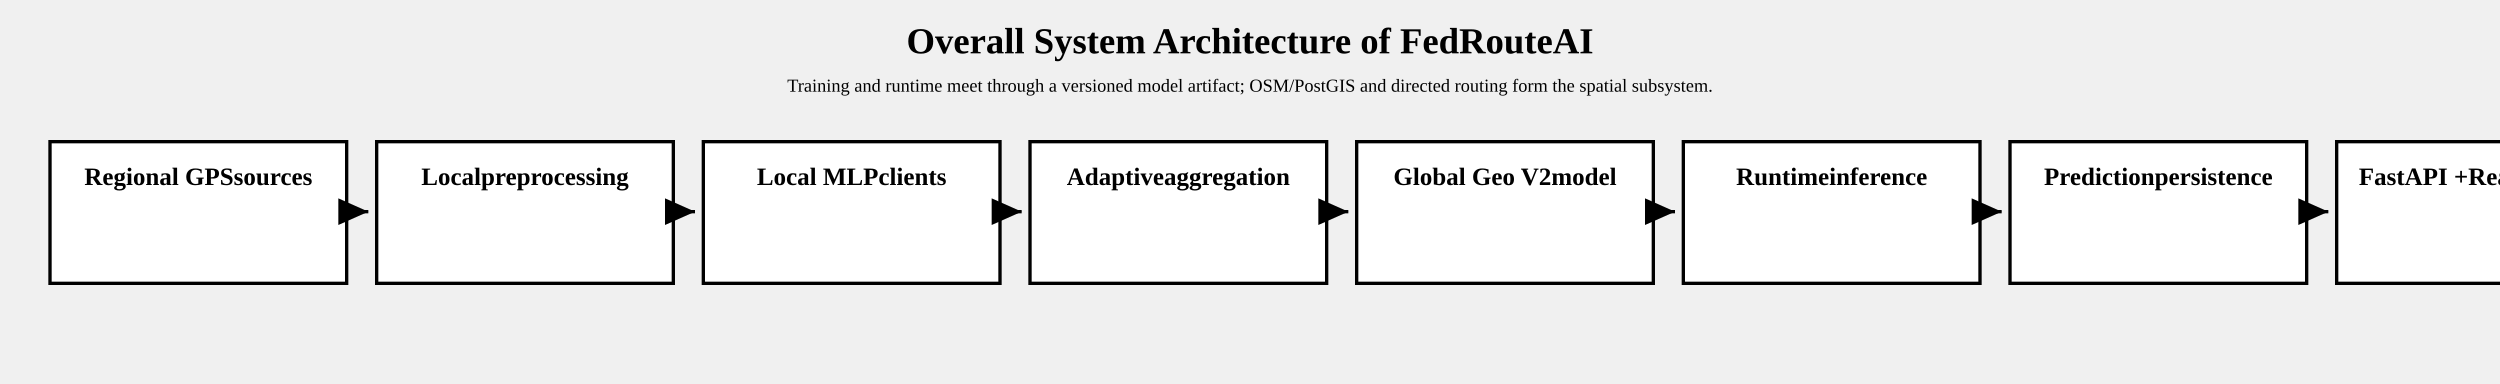
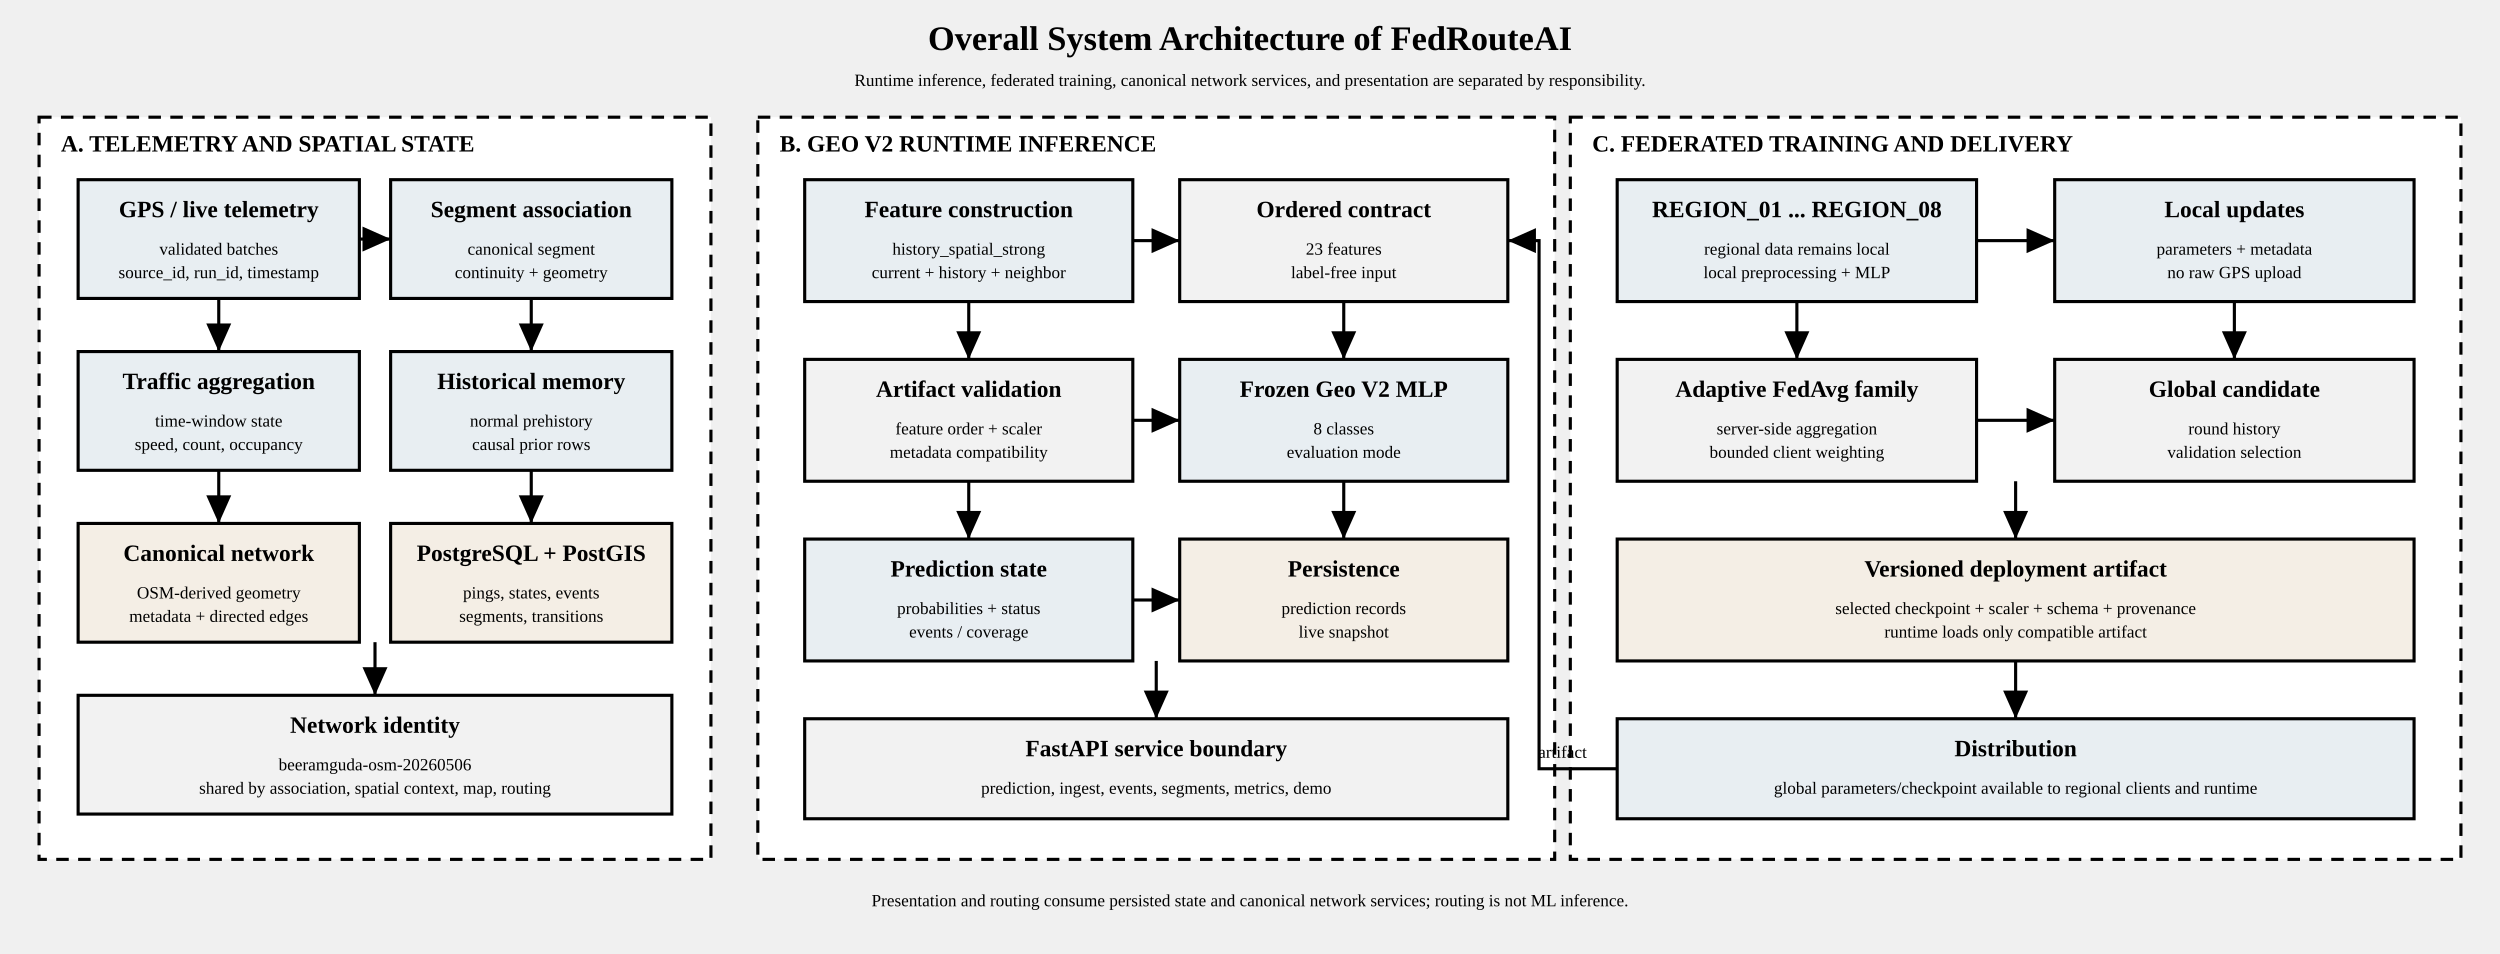
- <svg xmlns="http://www.w3.org/2000/svg" width="1500" height="230" viewBox="0 0 1500 230">
+ <svg xmlns="http://www.w3.org/2000/svg" width="1600" height="610" viewBox="0 0 1600 610">
  <defs>
    <marker id="arrow" markerWidth="10" markerHeight="10" refX="9" refY="4" orient="auto">
      <path d="M0 0 L9 4 L0 8 Z" fill="#000" />
    </marker>
  </defs>
  <style>
.title{font-family:'Times New Roman',serif;font-weight:700;font-size:22px;fill:#000}
.head{font-family:'Times New Roman',serif;font-weight:700;font-size:15px;fill:#000}
.body{font-family:'Times New Roman',serif;font-size:13px;fill:#000}
.small{font-family:'Times New Roman',serif;font-size:11px;fill:#000}
.box{fill:#fff;stroke:#000;stroke-width:2}
.dash{fill:#fff;stroke:#000;stroke-width:2;stroke-dasharray:8 6}
.arrow{stroke:#000;stroke-width:2;fill:none;marker-end:url(#arrow)}
</style>
-   <text x="750" y="32" text-anchor="middle" class="title">Overall System Architecture of FedRouteAI</text>
-   <text x="750" y="55" text-anchor="middle" class="small">Training and runtime meet through a versioned model artifact; OSM/PostGIS and directed routing form the spatial subsystem.</text>
-   <rect x="30" y="85" width="178" height="85" class="box" />
-   <text x="119.0" y="111" text-anchor="middle" class="head">Regional GPS
- sources</text>
-   <line x1="212" y1="127" x2="221" y2="127" class="arrow" />
-   <rect x="226" y="85" width="178" height="85" class="box" />
-   <text x="315.0" y="111" text-anchor="middle" class="head">Local
- preprocessing</text>
-   <line x1="408" y1="127" x2="417" y2="127" class="arrow" />
-   <rect x="422" y="85" width="178" height="85" class="box" />
-   <text x="511.0" y="111" text-anchor="middle" class="head">Local MLP
- clients</text>
-   <line x1="604" y1="127" x2="613" y2="127" class="arrow" />
-   <rect x="618" y="85" width="178" height="85" class="box" />
-   <text x="707.0" y="111" text-anchor="middle" class="head">Adaptive
- aggregation</text>
-   <line x1="800" y1="127" x2="809" y2="127" class="arrow" />
-   <rect x="814" y="85" width="178" height="85" class="box" />
-   <text x="903.0" y="111" text-anchor="middle" class="head">Global Geo V2
- model</text>
-   <line x1="996" y1="127" x2="1005" y2="127" class="arrow" />
-   <rect x="1010" y="85" width="178" height="85" class="box" />
-   <text x="1099.0" y="111" text-anchor="middle" class="head">Runtime
- inference</text>
-   <line x1="1192" y1="127" x2="1201" y2="127" class="arrow" />
-   <rect x="1206" y="85" width="178" height="85" class="box" />
-   <text x="1295.0" y="111" text-anchor="middle" class="head">Prediction
- persistence</text>
-   <line x1="1388" y1="127" x2="1397" y2="127" class="arrow" />
-   <rect x="1402" y="85" width="178" height="85" class="box" />
-   <text x="1491.0" y="111" text-anchor="middle" class="head">FastAPI +
- React/Leaflet</text>
+   <text x="800" y="32" text-anchor="middle" class="title">Overall System Architecture of FedRouteAI</text>
+   <text x="800" y="55" text-anchor="middle" class="small">Runtime inference, federated training, canonical network services, and presentation are separated by responsibility.</text>
+   <rect x="25" y="75" width="430" height="475" class="dash" fill="none" />
+   <text x="39" y="97" class="head">A. TELEMETRY AND SPATIAL STATE</text>
+   <rect x="50" y="115" width="180" height="76" class="box" style="fill:#e8eef2" />
+   <text x="140" y="139" text-anchor="middle" class="head">GPS / live telemetry</text>
+   <text x="140" y="163" text-anchor="middle" class="small">validated batches</text>
+   <text x="140" y="178" text-anchor="middle" class="small">source_id, run_id, timestamp</text>
+   <rect x="250" y="115" width="180" height="76" class="box" style="fill:#e8eef2" />
+   <text x="340" y="139" text-anchor="middle" class="head">Segment association</text>
+   <text x="340" y="163" text-anchor="middle" class="small">canonical segment</text>
+   <text x="340" y="178" text-anchor="middle" class="small">continuity + geometry</text>
+   <path d="M230 153 L250 153" class="arrow" />
+   <rect x="50" y="225" width="180" height="76" class="box" style="fill:#e8eef2" />
+   <text x="140" y="249" text-anchor="middle" class="head">Traffic aggregation</text>
+   <text x="140" y="273" text-anchor="middle" class="small">time-window state</text>
+   <text x="140" y="288" text-anchor="middle" class="small">speed, count, occupancy</text>
+   <rect x="250" y="225" width="180" height="76" class="box" style="fill:#e8eef2" />
+   <text x="340" y="249" text-anchor="middle" class="head">Historical memory</text>
+   <text x="340" y="273" text-anchor="middle" class="small">normal prehistory</text>
+   <text x="340" y="288" text-anchor="middle" class="small">causal prior rows</text>
+   <path d="M140 191 L140 225" class="arrow" />
+   <path d="M340 191 L340 225" class="arrow" />
+   <rect x="50" y="335" width="180" height="76" class="box" style="fill:#f4eee5" />
+   <text x="140" y="359" text-anchor="middle" class="head">Canonical network</text>
+   <text x="140" y="383" text-anchor="middle" class="small">OSM-derived geometry</text>
+   <text x="140" y="398" text-anchor="middle" class="small">metadata + directed edges</text>
+   <rect x="250" y="335" width="180" height="76" class="box" style="fill:#f4eee5" />
+   <text x="340" y="359" text-anchor="middle" class="head">PostgreSQL + PostGIS</text>
+   <text x="340" y="383" text-anchor="middle" class="small">pings, states, events</text>
+   <text x="340" y="398" text-anchor="middle" class="small">segments, transitions</text>
+   <path d="M140 301 L140 335" class="arrow" />
+   <path d="M340 301 L340 335" class="arrow" />
+   <rect x="50" y="445" width="380" height="76" class="box" style="fill:#f2f2f2" />
+   <text x="240" y="469" text-anchor="middle" class="head">Network identity</text>
+   <text x="240" y="493" text-anchor="middle" class="small">beeramguda-osm-20260506</text>
+   <text x="240" y="508" text-anchor="middle" class="small">shared by association, spatial context, map, routing</text>
+   <path d="M240 411 L240 445" class="arrow" />
+   <rect x="485" y="75" width="510" height="475" class="dash" fill="none" />
+   <text x="499" y="97" class="head">B. GEO V2 RUNTIME INFERENCE</text>
+   <rect x="515" y="115" width="210" height="78" class="box" style="fill:#e8eef2" />
+   <text x="620" y="139" text-anchor="middle" class="head">Feature construction</text>
+   <text x="620" y="163" text-anchor="middle" class="small">history_spatial_strong</text>
+   <text x="620" y="178" text-anchor="middle" class="small">current + history + neighbor</text>
+   <rect x="755" y="115" width="210" height="78" class="box" style="fill:#f2f2f2" />
+   <text x="860" y="139" text-anchor="middle" class="head">Ordered contract</text>
+   <text x="860" y="163" text-anchor="middle" class="small">23 features</text>
+   <text x="860" y="178" text-anchor="middle" class="small">label-free input</text>
+   <path d="M725 154 L755 154" class="arrow" />
+   <rect x="515" y="230" width="210" height="78" class="box" style="fill:#f2f2f2" />
+   <text x="620" y="254" text-anchor="middle" class="head">Artifact validation</text>
+   <text x="620" y="278" text-anchor="middle" class="small">feature order + scaler</text>
+   <text x="620" y="293" text-anchor="middle" class="small">metadata compatibility</text>
+   <rect x="755" y="230" width="210" height="78" class="box" style="fill:#e8eef2" />
+   <text x="860" y="254" text-anchor="middle" class="head">Frozen Geo V2 MLP</text>
+   <text x="860" y="278" text-anchor="middle" class="small">8 classes</text>
+   <text x="860" y="293" text-anchor="middle" class="small">evaluation mode</text>
+   <path d="M620 193 L620 230" class="arrow" />
+   <path d="M860 193 L860 230" class="arrow" />
+   <path d="M725 269 L755 269" class="arrow" />
+   <rect x="515" y="345" width="210" height="78" class="box" style="fill:#e8eef2" />
+   <text x="620" y="369" text-anchor="middle" class="head">Prediction state</text>
+   <text x="620" y="393" text-anchor="middle" class="small">probabilities + status</text>
+   <text x="620" y="408" text-anchor="middle" class="small">events / coverage</text>
+   <rect x="755" y="345" width="210" height="78" class="box" style="fill:#f4eee5" />
+   <text x="860" y="369" text-anchor="middle" class="head">Persistence</text>
+   <text x="860" y="393" text-anchor="middle" class="small">prediction records</text>
+   <text x="860" y="408" text-anchor="middle" class="small">live snapshot</text>
+   <path d="M620 308 L620 345" class="arrow" />
+   <path d="M860 308 L860 345" class="arrow" />
+   <path d="M725 384 L755 384" class="arrow" />
+   <rect x="515" y="460" width="450" height="64" class="box" style="fill:#f2f2f2" />
+   <text x="740" y="484" text-anchor="middle" class="head">FastAPI service boundary</text>
+   <text x="740" y="508" text-anchor="middle" class="small">prediction, ingest, events, segments, metrics, demo</text>
+   <path d="M740 423 L740 460" class="arrow" />
+   <rect x="1005" y="75" width="570" height="475" class="dash" fill="none" />
+   <text x="1019" y="97" class="head">C. FEDERATED TRAINING AND DELIVERY</text>
+   <rect x="1035" y="115" width="230" height="78" class="box" style="fill:#e8eef2" />
+   <text x="1150" y="139" text-anchor="middle" class="head">REGION_01 ... REGION_08</text>
+   <text x="1150" y="163" text-anchor="middle" class="small">regional data remains local</text>
+   <text x="1150" y="178" text-anchor="middle" class="small">local preprocessing + MLP</text>
+   <rect x="1315" y="115" width="230" height="78" class="box" style="fill:#e8eef2" />
+   <text x="1430" y="139" text-anchor="middle" class="head">Local updates</text>
+   <text x="1430" y="163" text-anchor="middle" class="small">parameters + metadata</text>
+   <text x="1430" y="178" text-anchor="middle" class="small">no raw GPS upload</text>
+   <path d="M1265 154 L1315 154" class="arrow" />
+   <rect x="1035" y="230" width="230" height="78" class="box" style="fill:#f2f2f2" />
+   <text x="1150" y="254" text-anchor="middle" class="head">Adaptive FedAvg family</text>
+   <text x="1150" y="278" text-anchor="middle" class="small">server-side aggregation</text>
+   <text x="1150" y="293" text-anchor="middle" class="small">bounded client weighting</text>
+   <rect x="1315" y="230" width="230" height="78" class="box" style="fill:#f2f2f2" />
+   <text x="1430" y="254" text-anchor="middle" class="head">Global candidate</text>
+   <text x="1430" y="278" text-anchor="middle" class="small">round history</text>
+   <text x="1430" y="293" text-anchor="middle" class="small">validation selection</text>
+   <path d="M1150 193 L1150 230" class="arrow" />
+   <path d="M1430 193 L1430 230" class="arrow" />
+   <path d="M1265 269 L1315 269" class="arrow" />
+   <rect x="1035" y="345" width="510" height="78" class="box" style="fill:#f4eee5" />
+   <text x="1290" y="369" text-anchor="middle" class="head">Versioned deployment artifact</text>
+   <text x="1290" y="393" text-anchor="middle" class="small">selected checkpoint + scaler + schema + provenance</text>
+   <text x="1290" y="408" text-anchor="middle" class="small">runtime loads only compatible artifact</text>
+   <path d="M1290 308 L1290 345" class="arrow" />
+   <rect x="1035" y="460" width="510" height="64" class="box" style="fill:#e8eef2" />
+   <text x="1290" y="484" text-anchor="middle" class="head">Distribution</text>
+   <text x="1290" y="508" text-anchor="middle" class="small">global parameters/checkpoint available to regional clients and runtime</text>
+   <path d="M1290 423 L1290 460" class="arrow" />
+   <path d="M1035 492 L985 492 L985 154 L965 154" class="arrow" />
+   <text x="1000" y="485" text-anchor="middle" class="small">artifact</text>
+   <text x="800" y="580" text-anchor="middle" class="small">Presentation and routing consume persisted state and canonical network services; routing is not ML inference.</text>
</svg>
